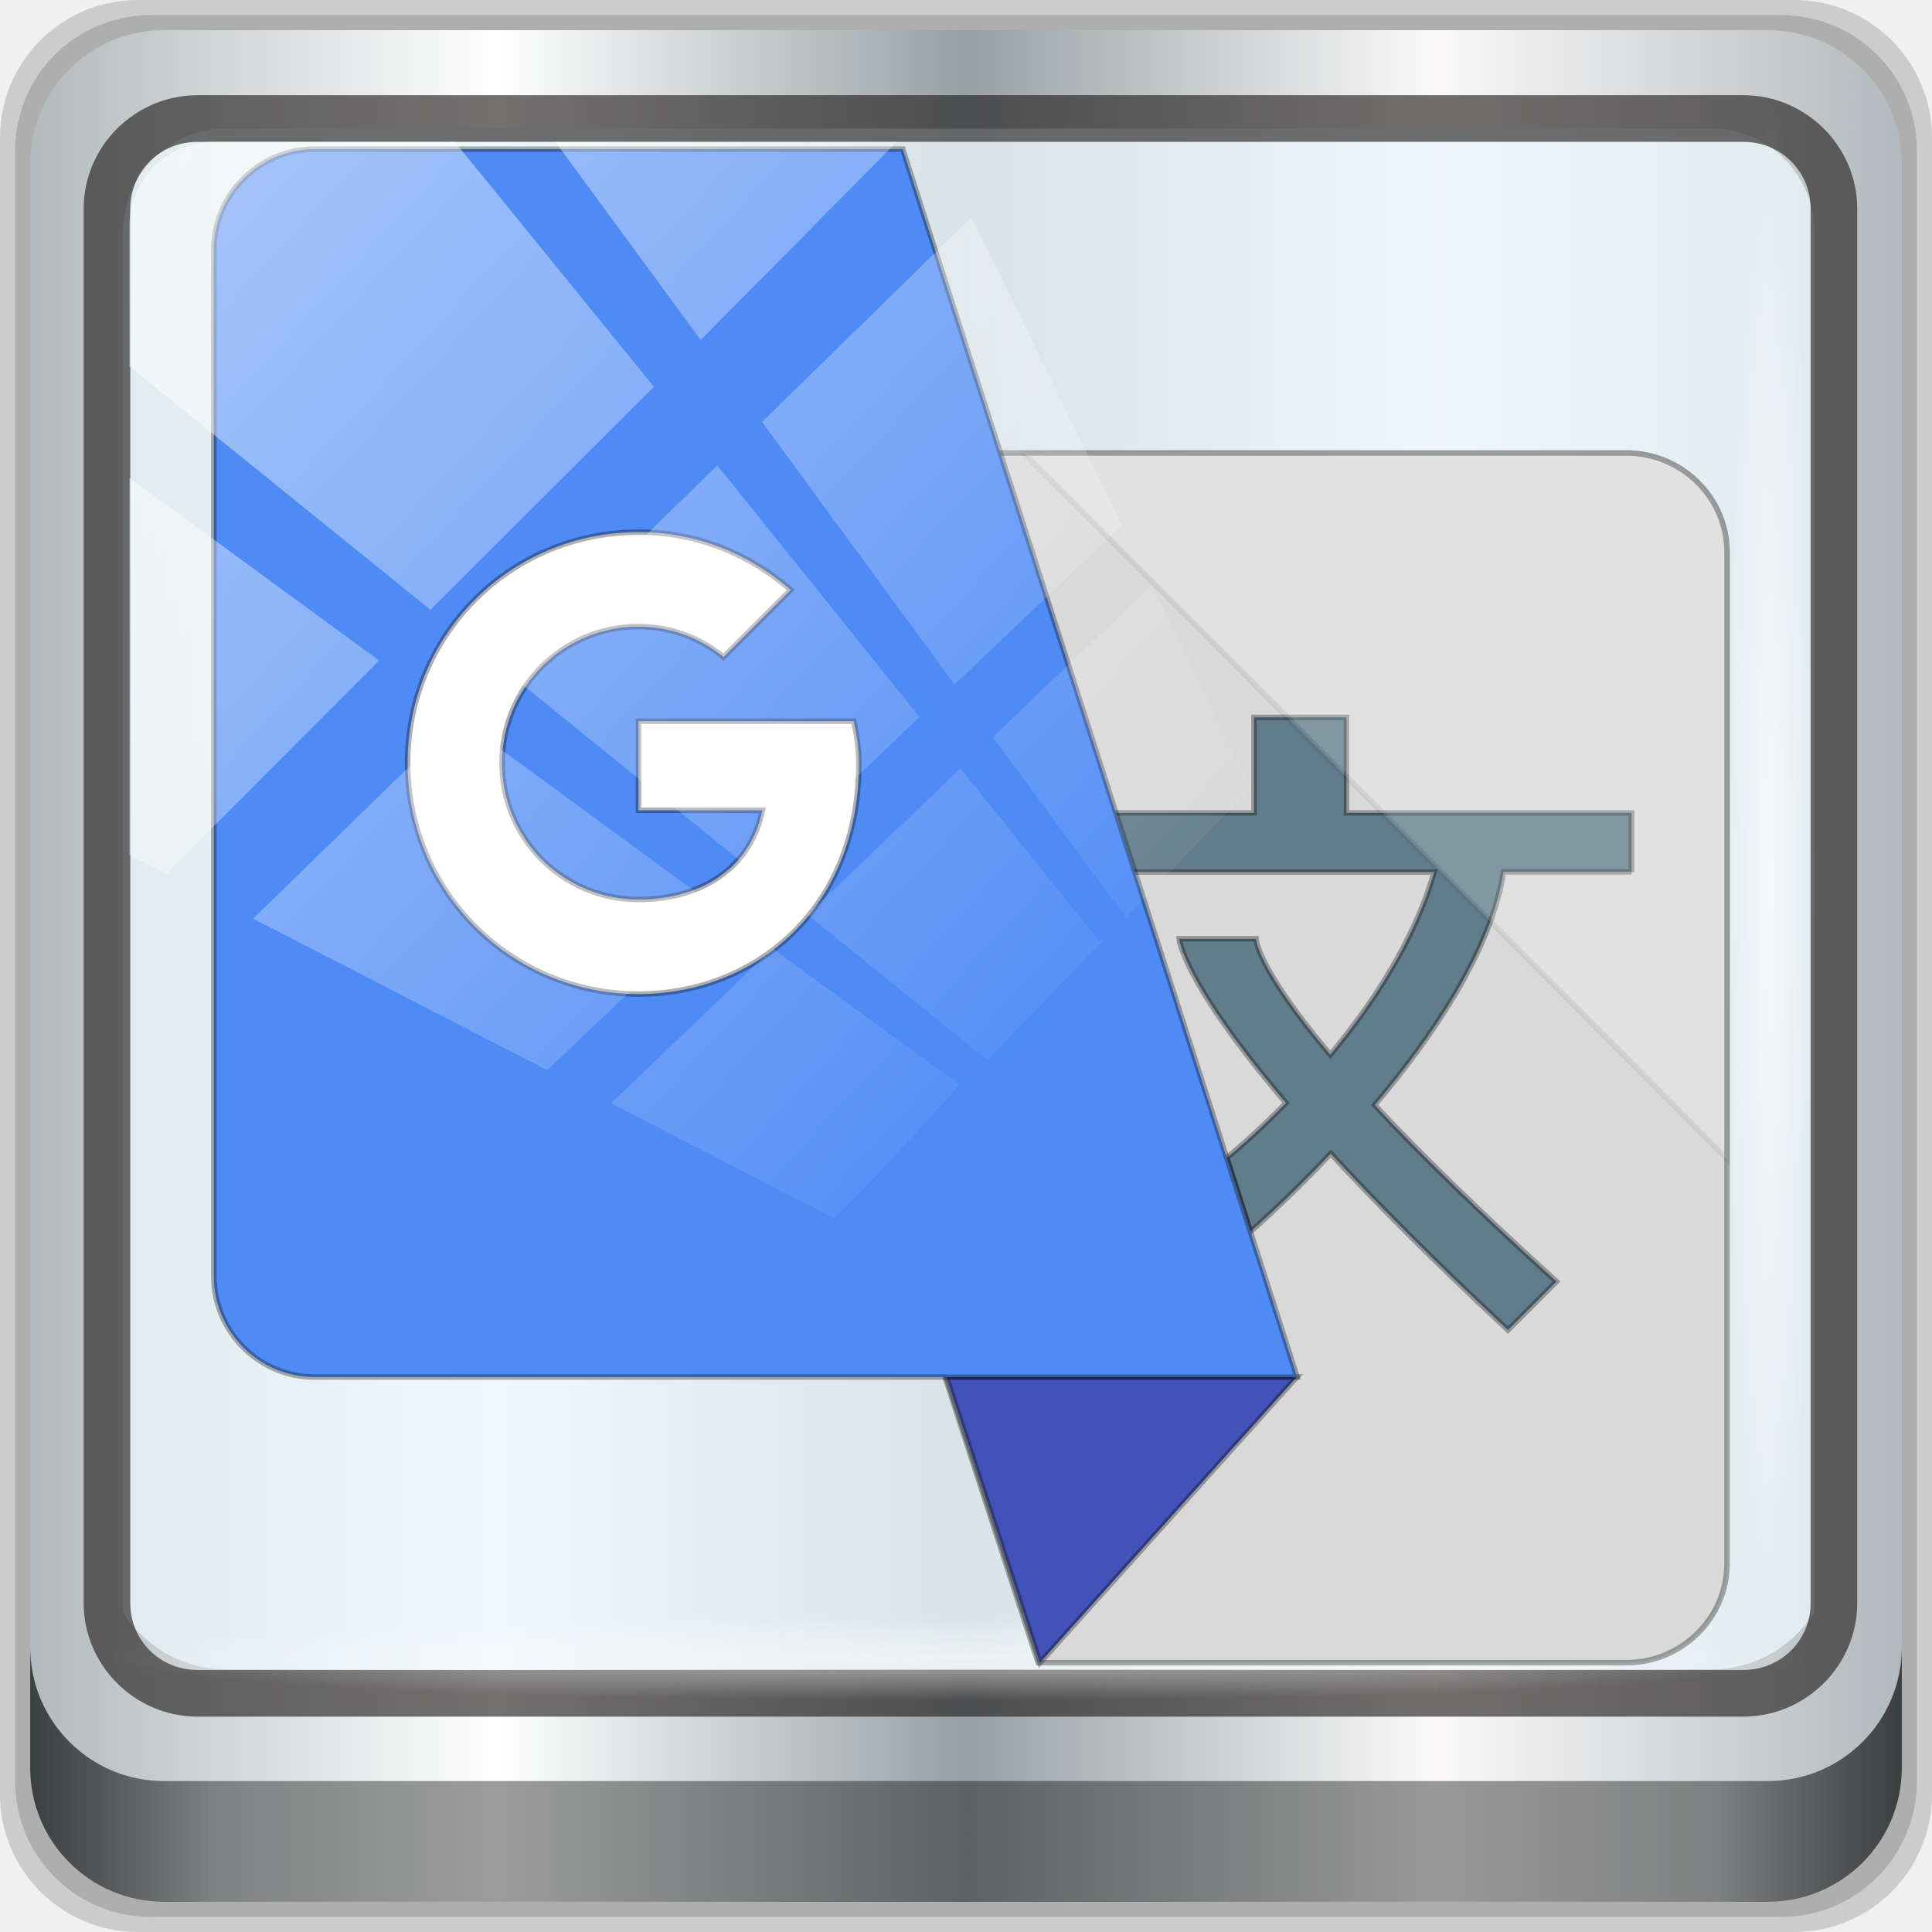
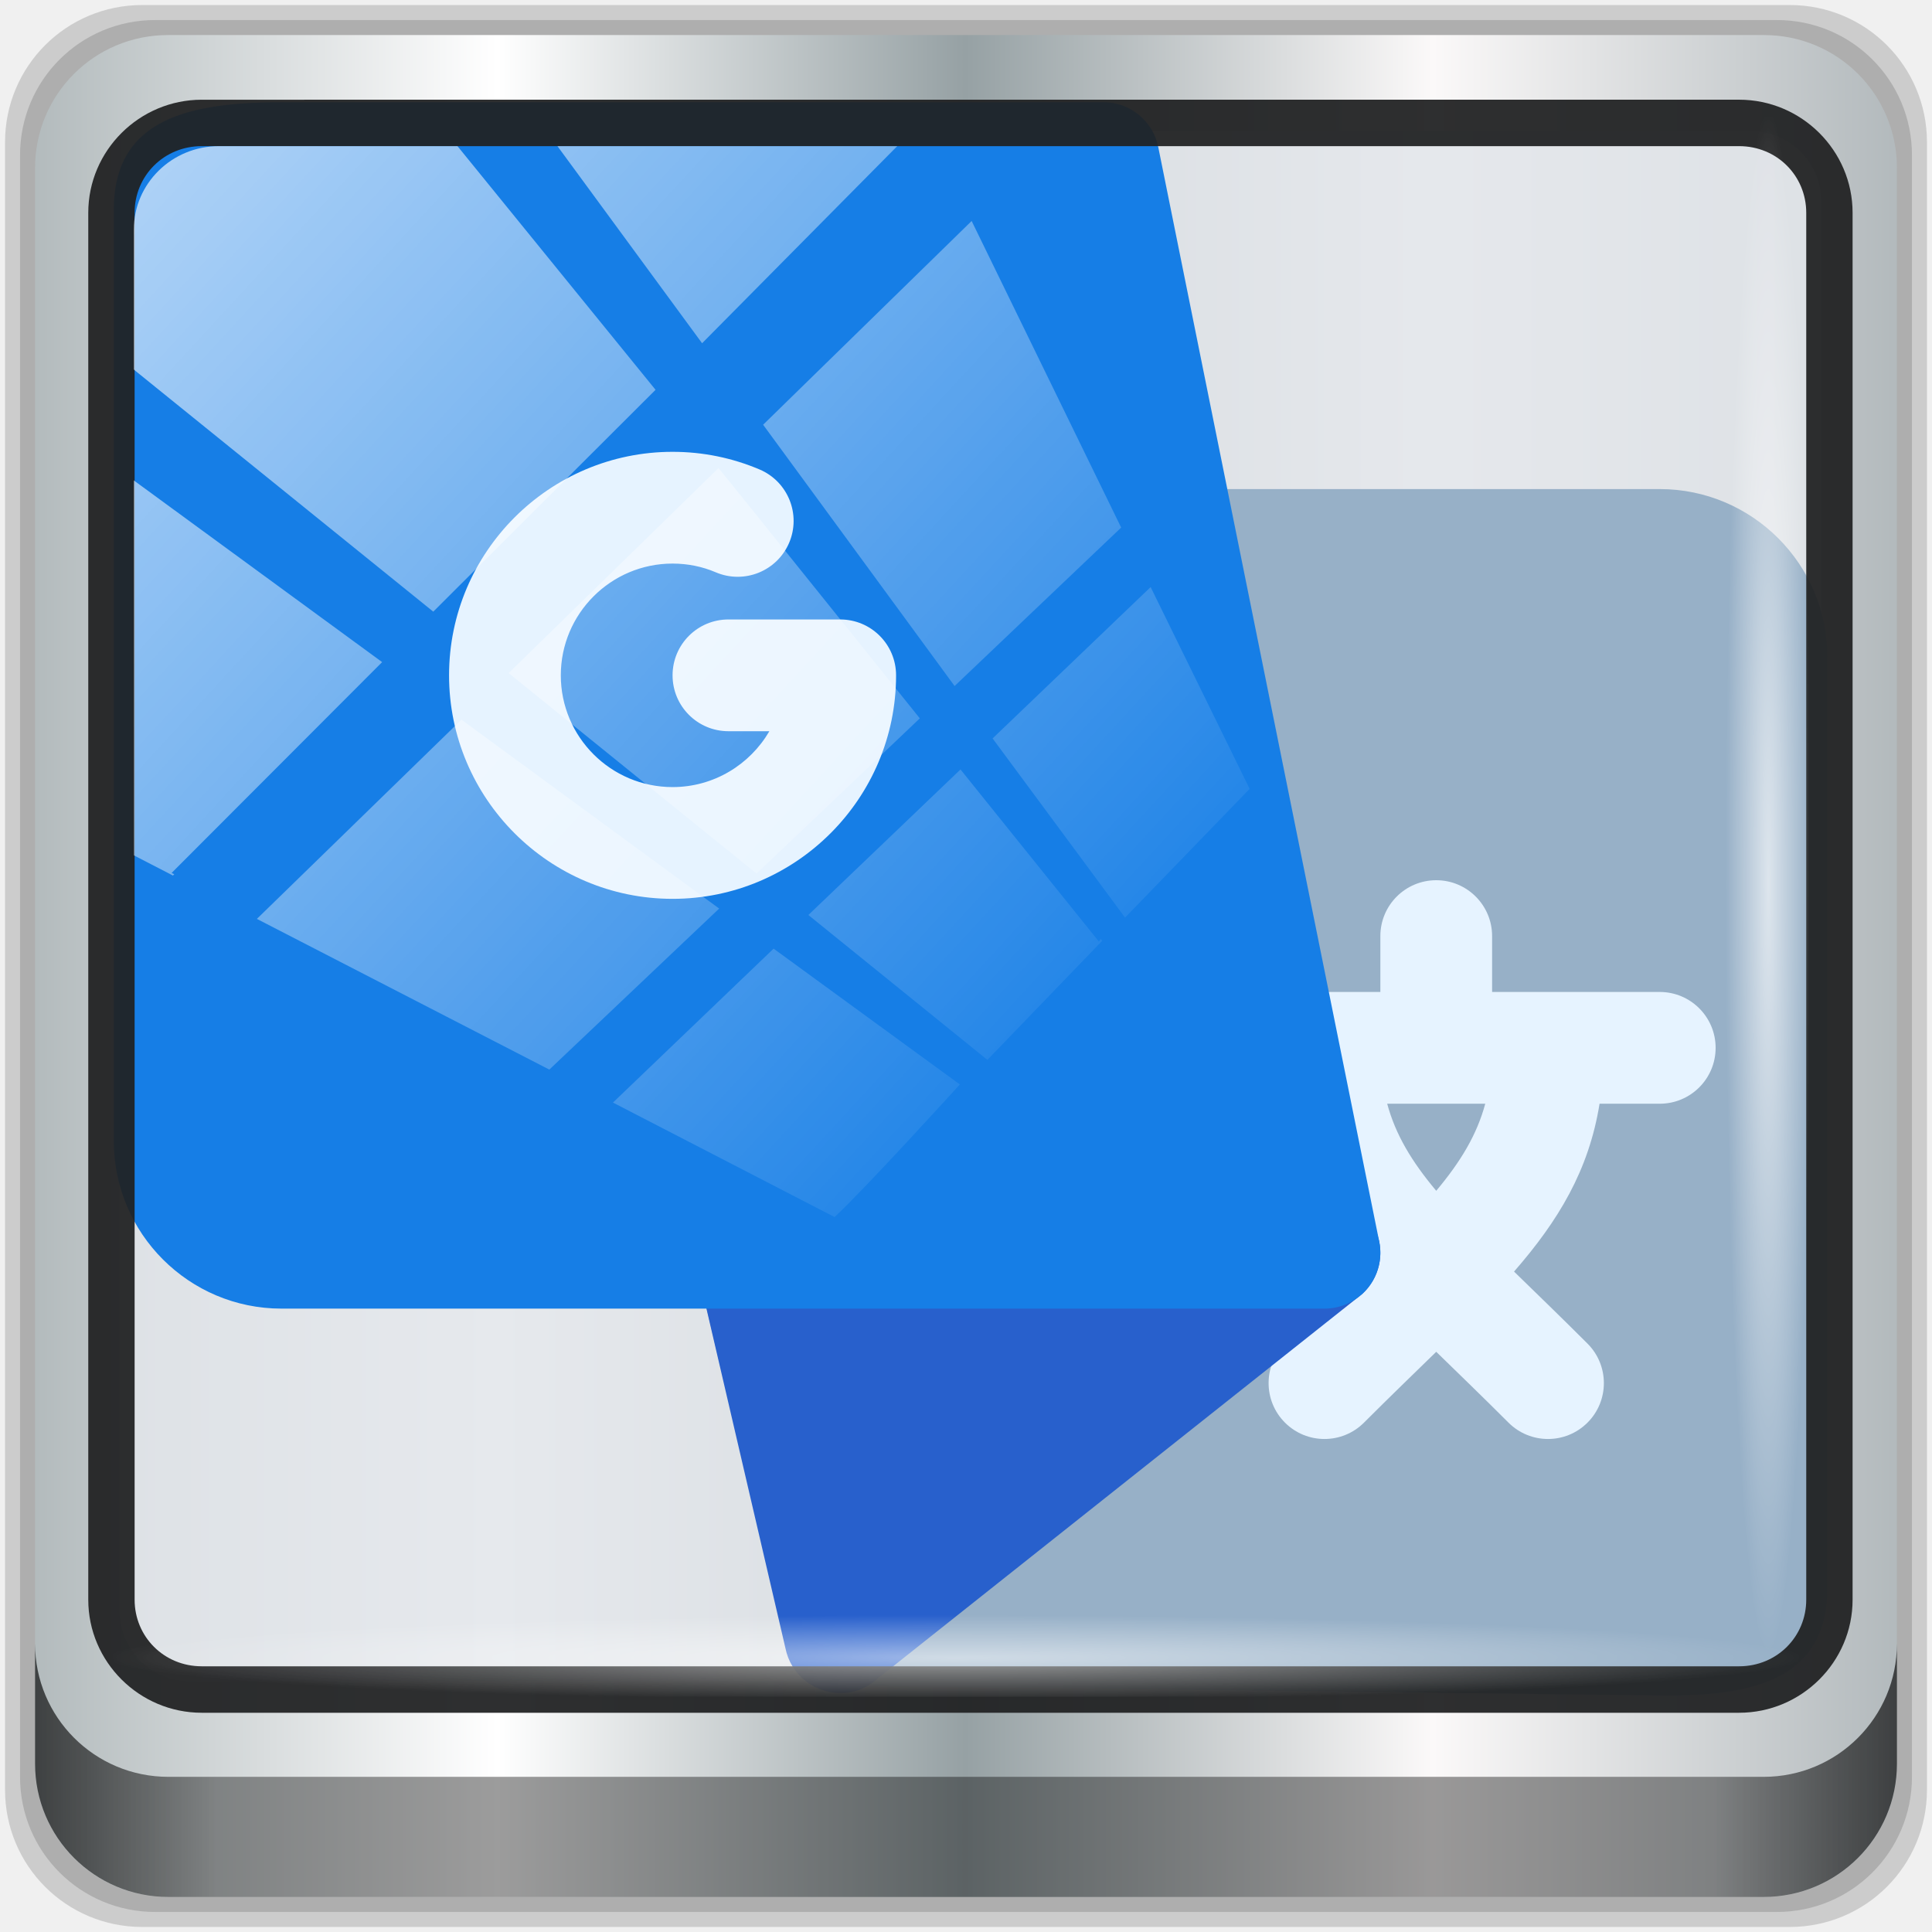
<svg xmlns="http://www.w3.org/2000/svg" xmlns:xlink="http://www.w3.org/1999/xlink" width="96" height="96" viewBox="0 0 96 96" version="1.1" id="svg1072">
  <defs id="defs1066">
-     <linearGradient y2="47" x2="90" y1="47" x1="6" gradientTransform="matrix(1.107143,0,0,1.107143,-4.993903,-3.620687)" gradientUnits="userSpaceOnUse" id="linearGradient4071" xlink:href="#linearGradient6139-0" />
+     <linearGradient y2="47" x2="90" y1="47" x1="6" gradientTransform="matrix(1.105989,0,0,1.107143,-5.238547,-3.370661)" gradientUnits="userSpaceOnUse" id="linearGradient4071" xlink:href="#linearGradient6139-0" />
    <linearGradient id="linearGradient6139-0">
      <stop style="stop-color:#b2babc;stop-opacity:1" offset="0" id="stop6141-2" />
      <stop id="stop6151-0" offset="0.25" style="stop-color:#ffffff;stop-opacity:1;" />
      <stop id="stop6147-1" offset="0.5" style="stop-color:#96a1a4;stop-opacity:1" />
      <stop style="stop-color:#fbf9f9;stop-opacity:1;" offset="0.75" id="stop6149-4" />
      <stop style="stop-color:#b2b9bc;stop-opacity:1" offset="1" id="stop6143-4" />
    </linearGradient>
-     <linearGradient gradientUnits="userSpaceOnUse" y2="88.172" x2="94.5" y1="88.172" x1="1.5" id="linearGradient4129" xlink:href="#linearGradient3832-0-6-1-1" gradientTransform="translate(0.1489535,0.415026)" />
+     <linearGradient gradientUnits="userSpaceOnUse" y2="88.172" x2="94.5" y1="88.172" x1="1.5" id="linearGradient4129" xlink:href="#linearGradient3832-0-6-1-1" gradientTransform="matrix(0.9989583,0,0,1,-0.101048,0.665052)" />
    <linearGradient id="linearGradient3832-0-6-1-1">
      <stop id="stop3834-6-3-7-1" offset="0" style="stop-color:#000000;stop-opacity:1;" />
      <stop style="stop-color:#000000;stop-opacity:0.588;" offset="0.1" id="stop3872-2-4" />
      <stop id="stop3844-6-2-7-6" offset="0.9" style="stop-color:#000000;stop-opacity:0.588;" />
      <stop id="stop3836-5-0-2-9" offset="1" style="stop-color:#000000;stop-opacity:1;" />
    </linearGradient>
-     <radialGradient r="43.199" fy="44.893" fx="13.948" cy="44.893" cx="13.948" gradientTransform="matrix(0.9751338,0,0,0.04919072,34.04765,80.58172)" gradientUnits="userSpaceOnUse" id="radialGradient7462" xlink:href="#linearGradient3737" />
+     <radialGradient r="43.199" fy="44.893" fx="13.948" cy="44.893" cx="13.948" gradientTransform="matrix(0.974118,0,0,0.04919072,33.76234,80.83175)" gradientUnits="userSpaceOnUse" id="radialGradient7462" xlink:href="#linearGradient3737" />
    <linearGradient id="linearGradient3737">
      <stop id="stop3739" style="stop-color:#ffffff;stop-opacity:1" offset="0" />
      <stop id="stop3741" style="stop-color:#ffffff;stop-opacity:0" offset="1" />
    </linearGradient>
-     <radialGradient r="43.199" fy="44.893" fx="13.948" cy="44.893" cx="13.948" gradientTransform="matrix(0.8883266,0,0,0.04919072,31.95952,-90.31726)" gradientUnits="userSpaceOnUse" id="radialGradient7464" xlink:href="#linearGradient3737" />
-     <linearGradient y2="14.514" x2="50.528" y1="-28.642" x1="2.771" gradientUnits="userSpaceOnUse" id="linearGradient4767" xlink:href="#linearGradient3737" />
+     <radialGradient r="43.199" fy="44.893" fx="13.948" cy="44.893" cx="13.948" gradientTransform="matrix(0.8883266,0,0,0.04913948,32.20954,-89.97333)" gradientUnits="userSpaceOnUse" id="radialGradient7464" xlink:href="#linearGradient3737" />
+     <linearGradient y2="14.514" x2="50.528" y1="-28.642" x1="2.771" gradientUnits="userSpaceOnUse" id="linearGradient4767" xlink:href="#linearGradient3737" gradientTransform="matrix(1.004188,0,0,1.005236,-0.21821,-0.04755458)" />
    <clipPath clipPathUnits="userSpaceOnUse" id="clipPath4156-4-1">
      <path style="opacity:0.6;fill:#ffffff;fill-opacity:1;stroke:none" d="m 27.046,-55.695 -14.214,13.321 h 0.061 l 15.653,21.771 10.231,-10.546 C 38.562,-32.302 27.468,-54.819 27.046,-55.695 Z M 9.647,-39.383 -5.241,-25.321 15.988,-7.806 26.372,-18.383 Z m 31.491,12.951 -9.741,9.714 8.945,12.458 7.781,-7.555 z m -49.84,4.379 -13.754,12.982 26.283,13.846 0.061,-0.062 -0.123,-0.062 L 13.599,-5.401 -8.702,-22.053 Z m 38.015,7.401 -9.803,9.775 11.579,9.559 7.628,-7.401 -8.669,-11.009 z m 20.187,5.674 -7.383,7.216 6.188,8.542 5.82,-6.137 z m -32.195,6.322 -9.557,9.498 13.662,7.185 7.934,-7.678 z m 23.312,2.374 -7.107,6.938 8.363,6.907 5.361,-5.674 -0.061,-0.092 -0.092,0.123 -6.464,-8.203 z m -8.73,8.542 -7.505,7.339 10.354,5.458 c 1.397,-1.321 5.675,-6.123 5.851,-6.322 z" id="path4158-0-8" />
    </clipPath>
    <linearGradient gradientUnits="userSpaceOnUse" y2="7.017" x2="45.448" y1="92.54" x1="45.448" gradientTransform="scale(1.005865,0.994169)" id="ButtonShadow-16">
      <stop id="stop3750-6" offset="0" style="stop-color:#000000;stop-opacity:1;" />
      <stop id="stop3752-4" offset="1" style="stop-color:#000000;stop-opacity:0.588;" />
    </linearGradient>
    <clipPath id="clipPath4355-7" clipPathUnits="userSpaceOnUse">
      <rect ry="6" rx="6" y="6" x="6" height="80" width="84" id="rect4357-5" style="fill:#ffffff;fill-opacity:1;fill-rule:nonzero;stroke:none" />
    </clipPath>
    <clipPath id="clipPath4355-9" clipPathUnits="userSpaceOnUse">
      <rect ry="6" rx="6" y="6" x="6" height="80" width="84" id="rect4357-1" style="fill:#ffffff;fill-opacity:1;fill-rule:nonzero;stroke:none" />
    </clipPath>
    <clipPath id="clipPath4355-1" clipPathUnits="userSpaceOnUse">
      <rect ry="6" rx="6" y="6" x="6" height="80" width="84" id="rect4357-9" style="fill:#ffffff;fill-opacity:1;fill-rule:nonzero;stroke:none" />
    </clipPath>
    <clipPath id="clipPath3943-52-0" clipPathUnits="userSpaceOnUse">
      <path style="color:#000000;display:inline;overflow:visible;visibility:visible;opacity:0.8;fill:#ff00ff;fill-opacity:1;fill-rule:nonzero;stroke:none;stroke-width:1;marker:none;enable-background:accumulate" d="m 69.781,20.844 -5,3.438 c 5.587,5.537 9,13.328 9,21.812 0,8.434 -3.377,16.096 -8.906,21.625 l 5,3.438 C 76.078,64.576 80,55.844 80,46.094 c 2e-6,-9.797 -3.963,-18.66 -10.219,-25.25 z M 40,24.062 28.906,36.219 H 21.5 c -0.823,0 -1.5,0.677 -1.5,1.5 v 1 14.844 1 c 0,0.823 0.684,1.61 1.5,1.5 h 7.406 L 40,68 V 66 26.062 Z m 20.594,3.281 -5,3.438 L 55.5,30.875 c 3.938,3.89 6.406,9.25 6.406,15.219 0,5.921 -2.43,11.148 -6.312,15.031 l 0.094,0.094 5.094,3.438 c 4.475,-4.908 7.25,-11.402 7.25,-18.562 0,-7.231 -2.879,-13.831 -7.438,-18.75 z m -9.25,6.5 -5.219,3.625 c 2.222,2.218 3.719,5.24 3.719,8.625 0,3.337 -1.459,6.228 -3.625,8.438 l 5.219,3.625 c 2.822,-3.237 4.531,-7.434 4.531,-12.062 0,-4.673 -1.754,-9.001 -4.625,-12.25 z" id="path3945-4-1" />
    </clipPath>
  </defs>
  <g id="layer1" transform="translate(0,-1026.52)">
    <g transform="translate(-0.1489564,1026.105)" style="display:inline" id="g2574">
-       <path id="path3288" d="M 89.292,0.415 H 7.006 c -3.799,0 -6.857,3.058 -6.857,6.857 V 89.558 c 0,3.799 3.058,6.857 6.857,6.857 H 89.292 c 3.799,0 6.857,-3.058 6.857,-6.857 V 7.272 c 0,-3.799 -3.058,-6.857 -6.857,-6.857 z" style="display:inline;opacity:0.15;fill:#000000;fill-opacity:1;fill-rule:nonzero;stroke:none" />
-       <path style="display:inline;opacity:0.15;fill:#000000;fill-opacity:1;fill-rule:nonzero;stroke:none" d="M 88.649,1.165 H 7.649 c -3.739,0 -6.75,3.01 -6.75,6.75 V 88.915 c 0,3.74 3.011,6.75 6.75,6.75 H 88.649 c 3.74,0 6.75,-3.01 6.75,-6.75 V 7.915 c 0,-3.739 -3.01,-6.75 -6.75,-6.75 z" id="path4085" />
-       <path id="rect4251-1" d="M 88.006,1.915 H 8.292 c -3.68,0 -6.643,2.963 -6.643,6.643 V 88.272 c 0,3.68 2.963,6.643 6.643,6.643 H 88.006 c 3.68,0 6.643,-2.963 6.643,-6.643 V 8.558 c 0,-3.68 -2.963,-6.643 -6.643,-6.643 z" style="display:inline;fill:url(#linearGradient4071);fill-opacity:1;fill-rule:nonzero;stroke:none" />
-       <path id="path3400-6" d="m 11.39,6.802 c -2.856,0 -5.124,2.288 -5.124,5.171 v 21.427 7.239 39.914 c 1.097,1.684 2.969,2.812 5.124,2.812 h 4.099 65.589 4.099 c 2.155,0 4.027,-1.127 5.124,-2.812 V 40.64 33.401 11.973 c 0,-2.883 -2.268,-5.171 -5.124,-5.171 z" style="display:inline;opacity:0.779;fill:#eaf6fa;fill-opacity:1;fill-rule:nonzero;stroke:none;stroke-width:1.03" />
-       <path style="color:#000000;font-style:normal;font-variant:normal;font-weight:normal;font-stretch:normal;font-size:medium;line-height:normal;font-family:Sans;-inkscape-font-specification:Sans;text-indent:0;text-align:start;text-decoration:none;text-decoration-line:none;letter-spacing:normal;word-spacing:normal;text-transform:none;writing-mode:lr-tb;direction:ltr;baseline-shift:baseline;text-anchor:start;display:inline;overflow:visible;visibility:visible;fill:#241f1f;fill-opacity:0.633;stroke:none;stroke-width:2.376;marker:none;enable-background:accumulate" d="m 9.974,5.144 c -3.117,0 -5.668,2.54 -5.668,5.646 v 69.278 c 0,3.106 2.551,5.646 5.668,5.646 H 86.766 c 3.117,0 5.668,-2.54 5.668,-5.646 V 10.79 c 0,-3.106 -2.551,-5.646 -5.668,-5.646 z m 0,2.319 H 86.766 c 1.888,0 3.352,1.48 3.352,3.327 v 69.278 c 0,1.846 -1.464,3.327 -3.352,3.327 H 9.974 c -1.888,0 -3.352,-1.48 -3.352,-3.327 V 10.79 c 0,-1.846 1.464,-3.327 3.352,-3.327 z" id="path4989" />
-       <path id="path4118" d="m 1.649,82.259 v 6 c 0,3.68 2.976,6.656 6.656,6.656 H 87.993 c 3.68,0 6.656,-2.976 6.656,-6.656 v -6 c 0,3.68 -2.976,6.656 -6.656,6.656 H 8.305 c -3.68,0 -6.656,-2.976 -6.656,-6.656 z" style="display:inline;opacity:0.658;fill:url(#linearGradient4129);fill-opacity:1;fill-rule:nonzero;stroke:none" />
-       <rect ry="4.25" rx="0" y="80.665" x="5.524" height="4.25" width="84.25" id="rect4131" style="opacity:0.55;fill:url(#radialGradient7462);fill-opacity:1;stroke:none" />
-       <rect transform="rotate(90)" style="opacity:0.669;fill:url(#radialGradient7464);fill-opacity:1;stroke:none" id="rect4141" width="76.75" height="4.25" x="5.975" y="-90.234" rx="0" ry="4.25" />
-       <g id="g5121" transform="matrix(0.07533424,0,0,0.07533424,10.63124,7.811336)" style="stroke:#000000;stroke-opacity:0.316;stroke-width:3.65;stroke-miterlimit:4;stroke-dasharray:none">
-         <path id="path5095" d="m 933.6,998.5 c 36.5,0 66.4,-29.4 66.4,-65.4 V 266 c 0,-36 -29.9,-65.4 -66.4,-65.4 H 285.5 l 260.1,797.9 z" class="st0" style="fill:#d9d9d9;stroke:#000000;stroke-opacity:0.316;stroke-width:3.65;stroke-miterlimit:4;stroke-dasharray:none" />
-         <polygon id="polygon5097" points="716.3,810 546.8,998.5 485.1,810 " class="st1" style="fill:#4352b8;stroke:#000000;stroke-opacity:0.316;stroke-width:3.65;stroke-miterlimit:4;stroke-dasharray:none" />
-         <path id="path5099" d="M 937,477 V 438 H 749 v -63 h -61 v 63 H 568 v 39 h 238.8 c -12.8,45 -41,87.5 -68.5,120.5 -48.8,-57.7 -49,-76.5 -49,-76.5 h -50.7 c 0,0 2.1,28.1 70.5,108.3 C 686.9,652 670,665.5 670,665.5 l 15.6,48.7 c 0,0 23.5,-20.2 53,-51.5 29.5,32 67.6,70.5 116.9,116.4 l 32,-32 C 834.7,699.2 796,661.2 767.6,630.7 c 38.1,-45.1 76.8,-101.8 85,-153.8 H 937 Z" class="st2" style="fill:#617d8b;stroke:#000000;stroke-opacity:0.316;stroke-width:3.65;stroke-miterlimit:4;stroke-dasharray:none" />
-         <path id="path5101" d="M 68.3,0.2 C 31.8,0.2 1.9,30.1 1.9,66.7 v 677 c 0,36.5 29.9,66.4 66.4,66.4 H 716.4 L 456.3,0.2 Z" class="st3" style="fill:#4f8bf5;stroke:#000000;stroke-opacity:0.316;stroke-width:3.65;stroke-miterlimit:4;stroke-dasharray:none" />
-         <path id="path5103" d="M 423.9,377.5 H 406.6 349.8 282 v 58.8 h 81.7 c -7.6,37.4 -39.5,58.8 -81.7,58.8 -49.8,0 -90,-40.2 -90,-90 0,-49.8 40.2,-90 90,-90 21.5,0 40.8,7.6 56.1,20.1 l 44.3,-44.3 c -27,-23.5 -61.6,-38.1 -100.4,-38.1 -84.5,0 -152.3,67.8 -152.3,152.3 0,84.5 67.9,152.4 152.3,152.4 76.2,0 145.4,-55.4 145.4,-152.3 0,-9 -1.4,-18.7 -3.5,-27.7 z" class="st4" style="fill:#ffffff;stroke:#000000;stroke-opacity:0.316;stroke-width:3.65;stroke-miterlimit:4;stroke-dasharray:none" />
-         <path id="path5105" d="m 536.2,200.6 h 397.4 c 36.5,0 66.4,29.4 66.4,65.4 v 400.2 z" class="st5" style="opacity:0.2;fill:#ffffff;stroke:#000000;stroke-opacity:0.316;stroke-width:3.65;stroke-miterlimit:4;stroke-dasharray:none" />
+       <g id="g873" transform="translate(0.2500015,-0.250026)">
+         <path style="display:inline;opacity:0.15;fill:#000000;fill-opacity:1;fill-rule:nonzero;stroke:none;stroke-width:0.999" d="M 88.828,0.915 H 6.97 c -3.779,0 -6.821,3.042 -6.821,6.821 V 89.594 c 0,3.779 3.042,6.821 6.821,6.821 H 88.828 c 3.779,0 6.821,-3.042 6.821,-6.821 V 7.736 c 0,-3.779 -3.042,-6.821 -6.821,-6.821 z" id="path3288" />
+         <path id="path4085" d="M 88.188,1.661 H 7.61 c -3.72,0 -6.715,2.995 -6.715,6.715 V 88.954 c 0,3.72 2.995,6.715 6.715,6.715 H 88.188 c 3.72,0 6.715,-2.995 6.715,-6.715 V 8.376 c 0,-3.72 -2.995,-6.715 -6.715,-6.715 z" style="display:inline;opacity:0.15;fill:#000000;fill-opacity:1;fill-rule:nonzero;stroke:none;stroke-width:0.999" />
+         <path style="display:inline;fill:url(#linearGradient4071);fill-opacity:1;fill-rule:nonzero;stroke:none;stroke-width:0.999" d="M 87.549,2.407 H 8.249 c -3.661,0 -6.608,2.947 -6.608,6.608 V 88.315 c 0,3.661 2.947,6.608 6.608,6.608 H 87.549 c 3.661,0 6.608,-2.947 6.608,-6.608 V 9.015 c 0,-3.661 -2.947,-6.608 -6.608,-6.608 z" id="rect4251-1" />
+         <rect ry="3.5" rx="3.496" y="7.184" x="5.84" height="77.021" width="84.558" id="rect862" style="opacity:1;fill:#e2e6ea;fill-opacity:0.869;stroke:none;stroke-width:0.711;stroke-miterlimit:4;stroke-dasharray:none;stroke-opacity:1" />
+         <g id="g4687" transform="matrix(0.1663052,0,0,0.1663052,5.552543,2.754554)">
+           <path id="path4620" d="M 461.909,133.563 H 320.778 c -4.986,0 -9.706,2.226 -12.878,6.077 -3.172,3.84 -4.452,8.904 -3.506,13.79 l 37.108,191.607 H 190.331 c -5.009,0 -9.739,2.237 -12.922,6.111 -3.172,3.862 -4.43,8.96 -3.45,13.857 l 26.713,112.599 c 1.625,8.114 8.515,13.111 15.772,13.423 l 245.466,2.995 c 27.612,0.337 50.086,-4.503 50.086,-32.117 V 183.649 c -10e-4,-27.614 -22.473,-50.086 -50.087,-50.086 z" style="fill:#97b0c7;fill-opacity:1" />
+           <path id="path4622" d="m 461.909,283.821 h -50.086 v -16.695 c 0,-9.22 -7.475,-16.695 -16.695,-16.695 -9.22,0 -16.695,7.475 -16.695,16.695 v 16.695 h -50.086 c -9.22,0 -16.695,7.475 -16.695,16.695 0,9.22 7.475,16.695 16.695,16.695 h 17.982 c 3.195,19.862 12.261,34.916 25.553,50.151 -7.137,6.956 -14.031,13.602 -21.95,21.521 -6.52,6.519 -6.52,17.09 0,23.611 6.519,6.52 17.091,6.52 23.611,0 7.794,-7.793 14.674,-14.425 21.586,-21.163 6.902,6.729 13.789,13.368 21.586,21.163 6.519,6.52 17.09,6.521 23.611,0 6.52,-6.52 6.52,-17.091 0,-23.611 -7.914,-7.914 -14.802,-14.555 -21.95,-21.521 13.293,-15.234 22.357,-30.288 25.553,-50.151 h 17.982 c 9.22,0 16.695,-7.475 16.695,-16.695 0,-9.22 -7.477,-16.695 -16.697,-16.695 z m -66.781,59.408 c -7.323,-8.736 -12.152,-16.753 -14.652,-26.017 h 29.303 c -2.5,9.264 -7.33,17.282 -14.651,26.017 z" style="fill:#e6f3ff" />
+           <path id="path4624" d="m 377.286,355.656 c -2.504,-6.4 -8.682,-10.618 -15.549,-10.618 H 190.331 c -5.009,0 -9.739,2.237 -12.922,6.111 -3.172,3.862 -4.43,8.96 -3.45,13.857 l 26.713,114.845 c 1.625,8.114 8.515,13.111 15.772,13.423 0.479,0.011 0.957,0.011 1.436,0 3.706,-0.167 7.413,-1.581 10.496,-4.419 L 373.069,374.01 c 5.052,-4.664 6.721,-11.954 4.217,-18.354 z" style="fill:#2860cc" />
+           <path id="path4626" d="M 361.737,378.428 H 50.09 c -27.619,0 -50.086,-22.467 -50.086,-50.086 V 50.086 c 0,-27.618 23.217,-32.117 50.835,-32.117 H 295.704 c 8,0 14.869,5.674 16.391,13.521 L 378.127,358.558 c 0.946,4.892 -0.337,9.956 -3.51,13.794 -3.174,3.848 -7.891,6.076 -12.88,6.076 z" style="fill:#167ee6" />
+           <path id="path4628" d="m 166.958,255.996 c -36.814,0 -66.781,-29.967 -66.781,-66.781 0,-36.814 29.967,-66.781 66.781,-66.781 9.032,0 17.804,1.793 26.021,5.282 8.478,3.62 12.424,13.434 8.804,21.913 -3.62,8.446 -13.402,12.424 -21.913,8.804 -4.044,-1.729 -8.413,-2.609 -12.913,-2.609 -18.424,0 -33.391,14.967 -33.391,33.391 0,18.424 14.967,33.391 33.391,33.391 12.326,0 23.119,-6.717 28.923,-16.695 h -12.228 c -9.228,0 -16.695,-7.467 -16.695,-16.695 0,-9.228 7.467,-16.695 16.695,-16.695 h 33.391 c 9.228,0 16.695,7.467 16.695,16.695 0.001,36.812 -29.966,66.78 -66.78,66.78 z" style="fill:#e6f3ff" />
+           <g id="g4630" />
+           <g id="g4632" />
+           <g id="g4634" />
+           <g id="g4636" />
+           <g id="g4638" />
+           <g id="g4640" />
+           <g id="g4642" />
+           <g id="g4644" />
+           <g id="g4646" />
+           <g id="g4648" />
+           <g id="g4650" />
+           <g id="g4652" />
+           <g id="g4654" />
+           <g id="g4656" />
+           <g id="g4658" />
+         </g>
+         <path id="path4989" d="m 9.923,5.62 c -3.1,0 -5.638,2.526 -5.638,5.617 v 68.917 c 0,3.09 2.538,5.617 5.638,5.617 H 86.315 c 3.1,0 5.638,-2.526 5.638,-5.617 V 11.236 c 0,-3.09 -2.538,-5.617 -5.638,-5.617 z m 0,2.307 H 86.315 c 1.878,0 3.335,1.472 3.335,3.309 v 68.917 c 0,1.837 -1.456,3.309 -3.335,3.309 H 9.923 c -1.878,0 -3.335,-1.472 -3.335,-3.309 V 11.236 c 0,-1.837 1.456,-3.309 3.335,-3.309 z" style="color:#000000;font-style:normal;font-variant:normal;font-weight:normal;font-stretch:normal;font-size:medium;line-height:normal;font-family:Sans;-inkscape-font-specification:Sans;text-indent:0;text-align:start;text-decoration:none;text-decoration-line:none;letter-spacing:normal;word-spacing:normal;text-transform:none;writing-mode:lr-tb;direction:ltr;baseline-shift:baseline;text-anchor:start;display:inline;overflow:visible;visibility:visible;fill:#202223;fill-opacity:0.937;stroke:none;stroke-width:2.374;marker:none;enable-background:accumulate" />
+         <path style="display:inline;opacity:0.658;fill:url(#linearGradient4129);fill-opacity:1;fill-rule:nonzero;stroke:none;stroke-width:0.999" d="m 1.641,82.333 v 5.969 c 0,3.661 2.961,6.622 6.622,6.622 H 87.535 c 3.661,0 6.622,-2.961 6.622,-6.622 v -5.969 c 0,3.661 -2.961,6.622 -6.622,6.622 H 8.263 c -3.661,0 -6.622,-2.961 -6.622,-6.622 z" id="path4118" />
+         <rect style="opacity:0.55;fill:url(#radialGradient7462);fill-opacity:1;stroke:none;stroke-width:0.999" id="rect4131" width="83.811" height="4.228" x="5.496" y="80.747" rx="4.25" ry="4.25" />
+         <rect ry="4.246" rx="4.246" y="-89.765" x="6.446" height="4.228" width="76.35" id="rect4141" style="opacity:0.669;fill:url(#radialGradient7464);fill-opacity:1;stroke:none;stroke-width:0.999" transform="rotate(90)" />
+         <rect transform="matrix(1.063676,0,0,1.042226,4.421809,39.1936)" style="opacity:0.65;fill:url(#linearGradient4767);fill-opacity:1;stroke:none;stroke-width:1.005" id="rect4146" width="75.966" height="69.024" x="2" y="-30" rx="3.974" ry="3.978" clip-path="url(#clipPath4156-4-1)" />
      </g>
-       <rect clip-path="url(#clipPath4156-4-1)" ry="3.957" rx="3.957" y="-30" x="2" height="69.024" width="75.966" id="rect4146" style="opacity:0.508;fill:url(#linearGradient4767);fill-opacity:1;stroke:none" transform="matrix(1.069245,0,0,1.047683,4.44418,38.89401)" />
    </g>
  </g>
-   <style id="style5093" type="text/css">
- 	.st0{fill:#D9D9D9;}
- 	.st1{fill:#4352B8;}
- 	.st2{fill:#617D8B;}
- 	.st3{fill:#4F8BF5;}
- 	.st4{fill:#FFFFFF;}
- 	.st5{opacity:0.2;fill:#FFFFFF;}
- </style>
</svg>
